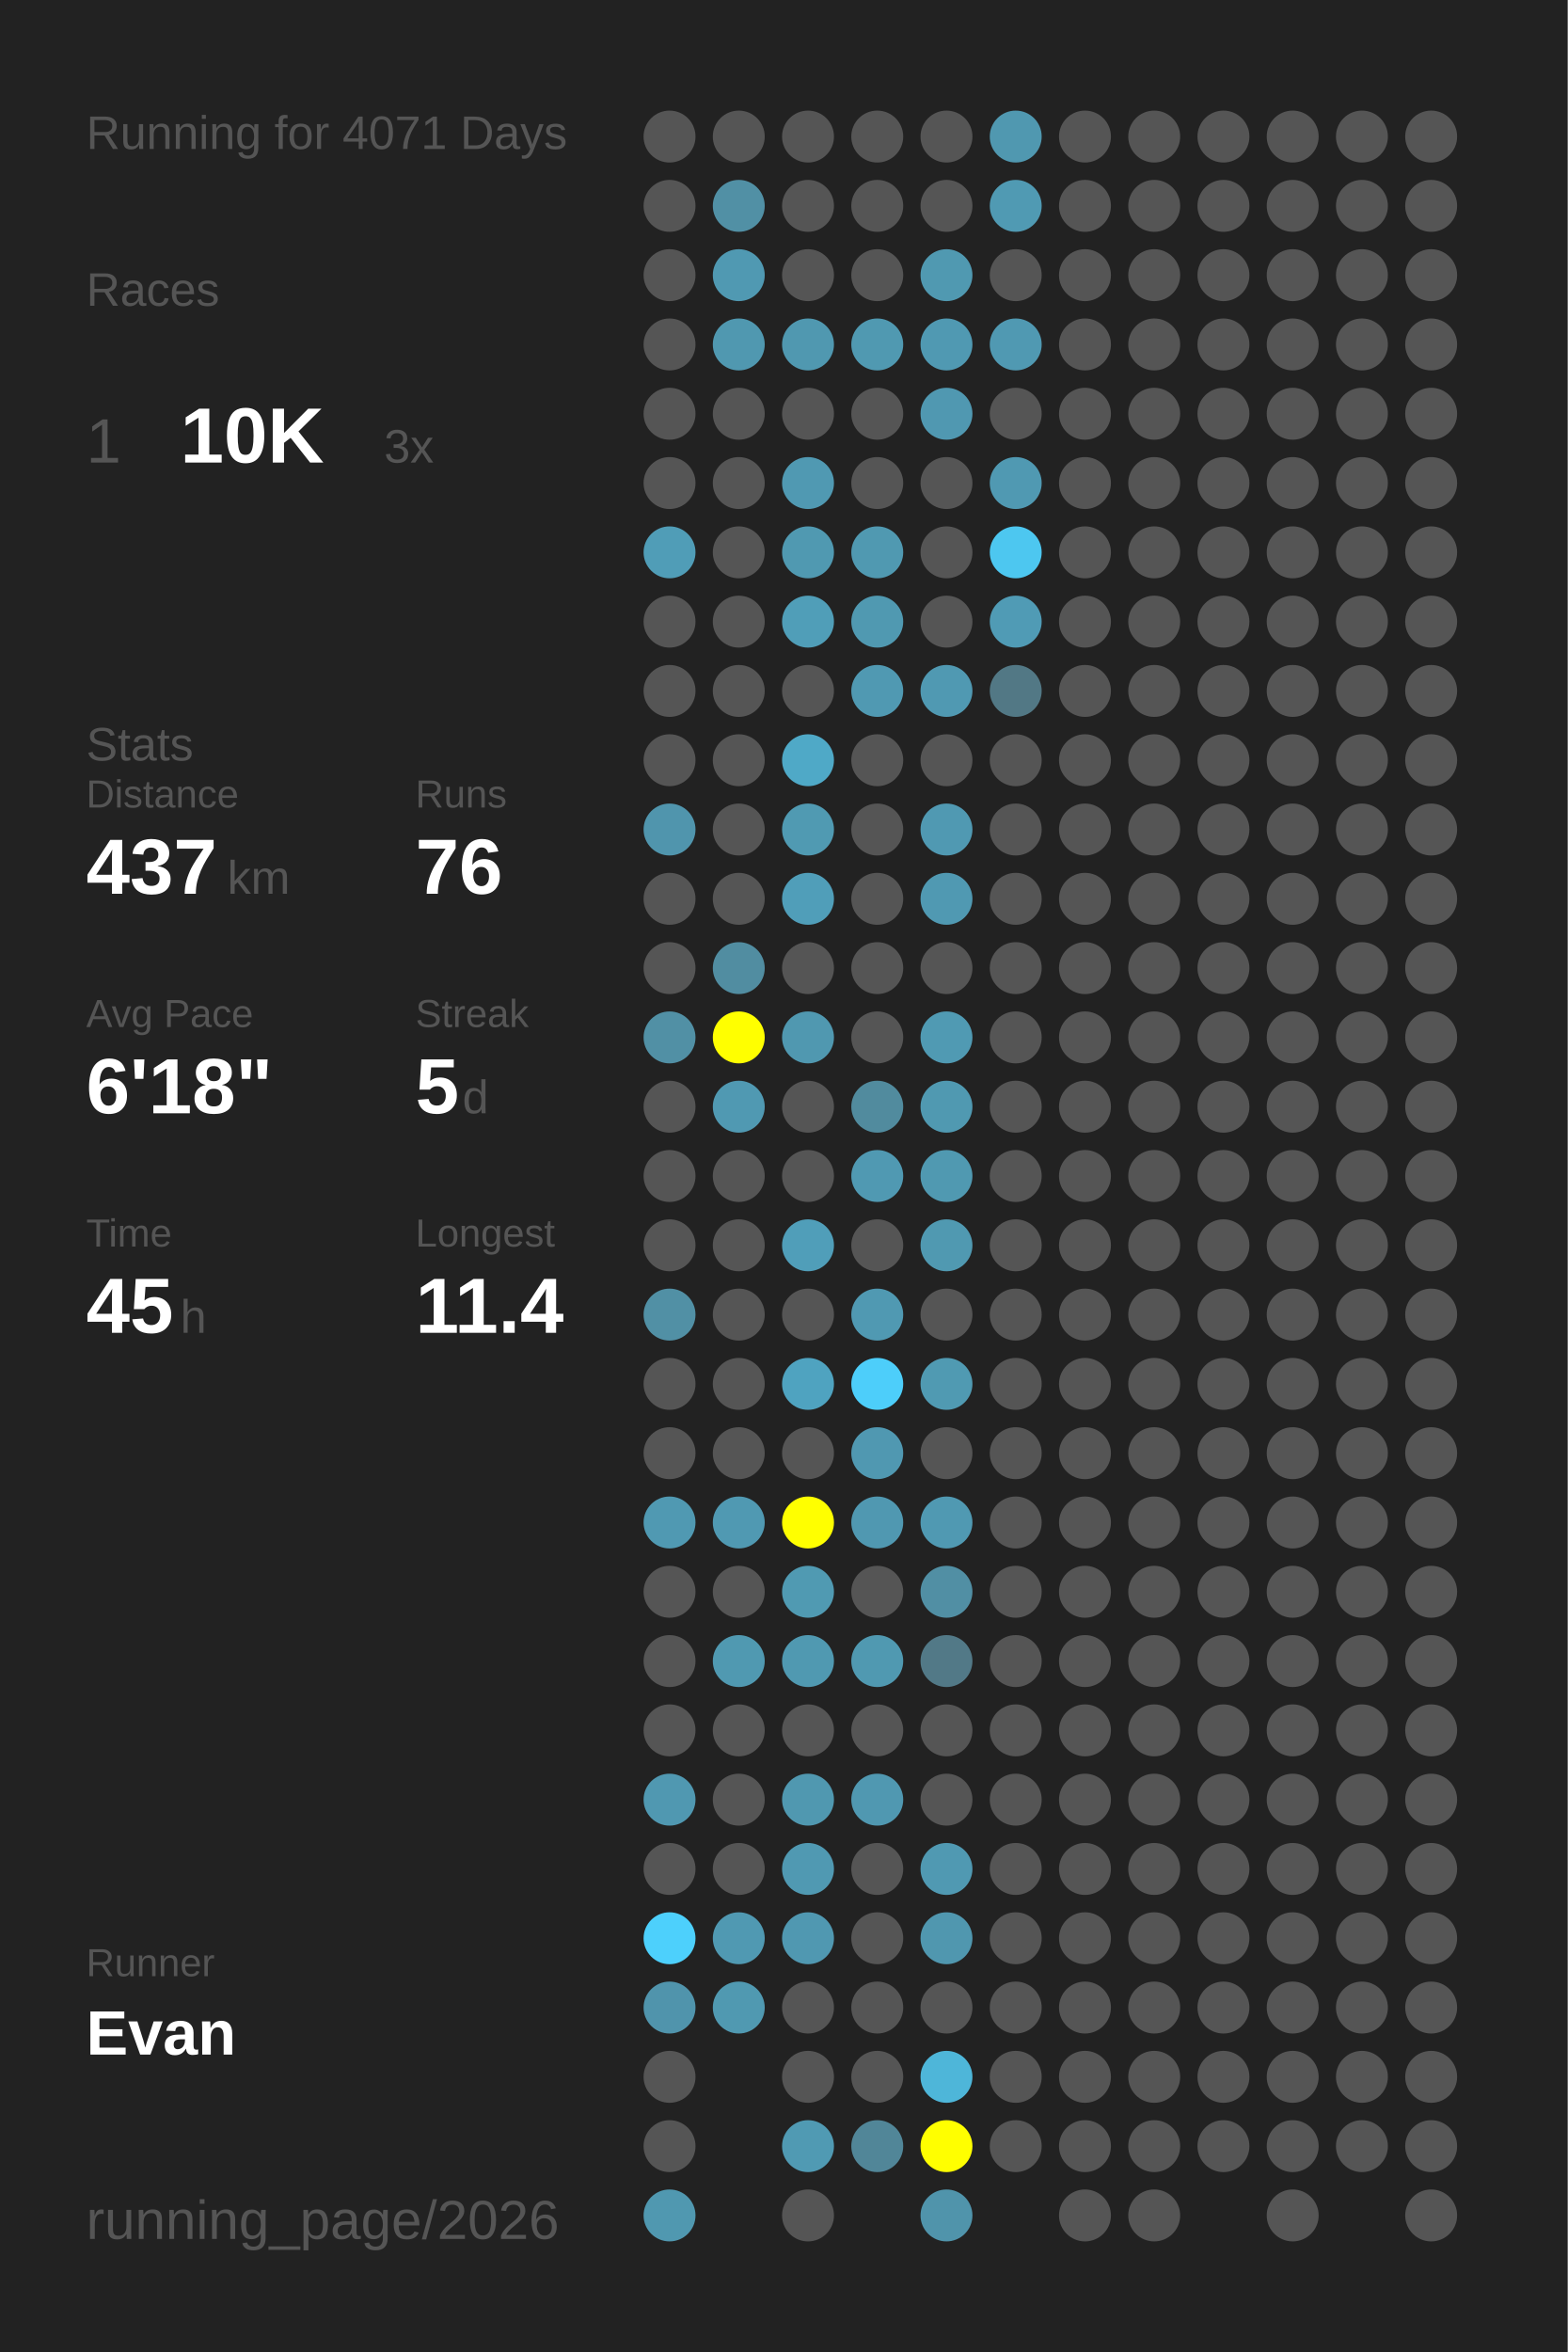
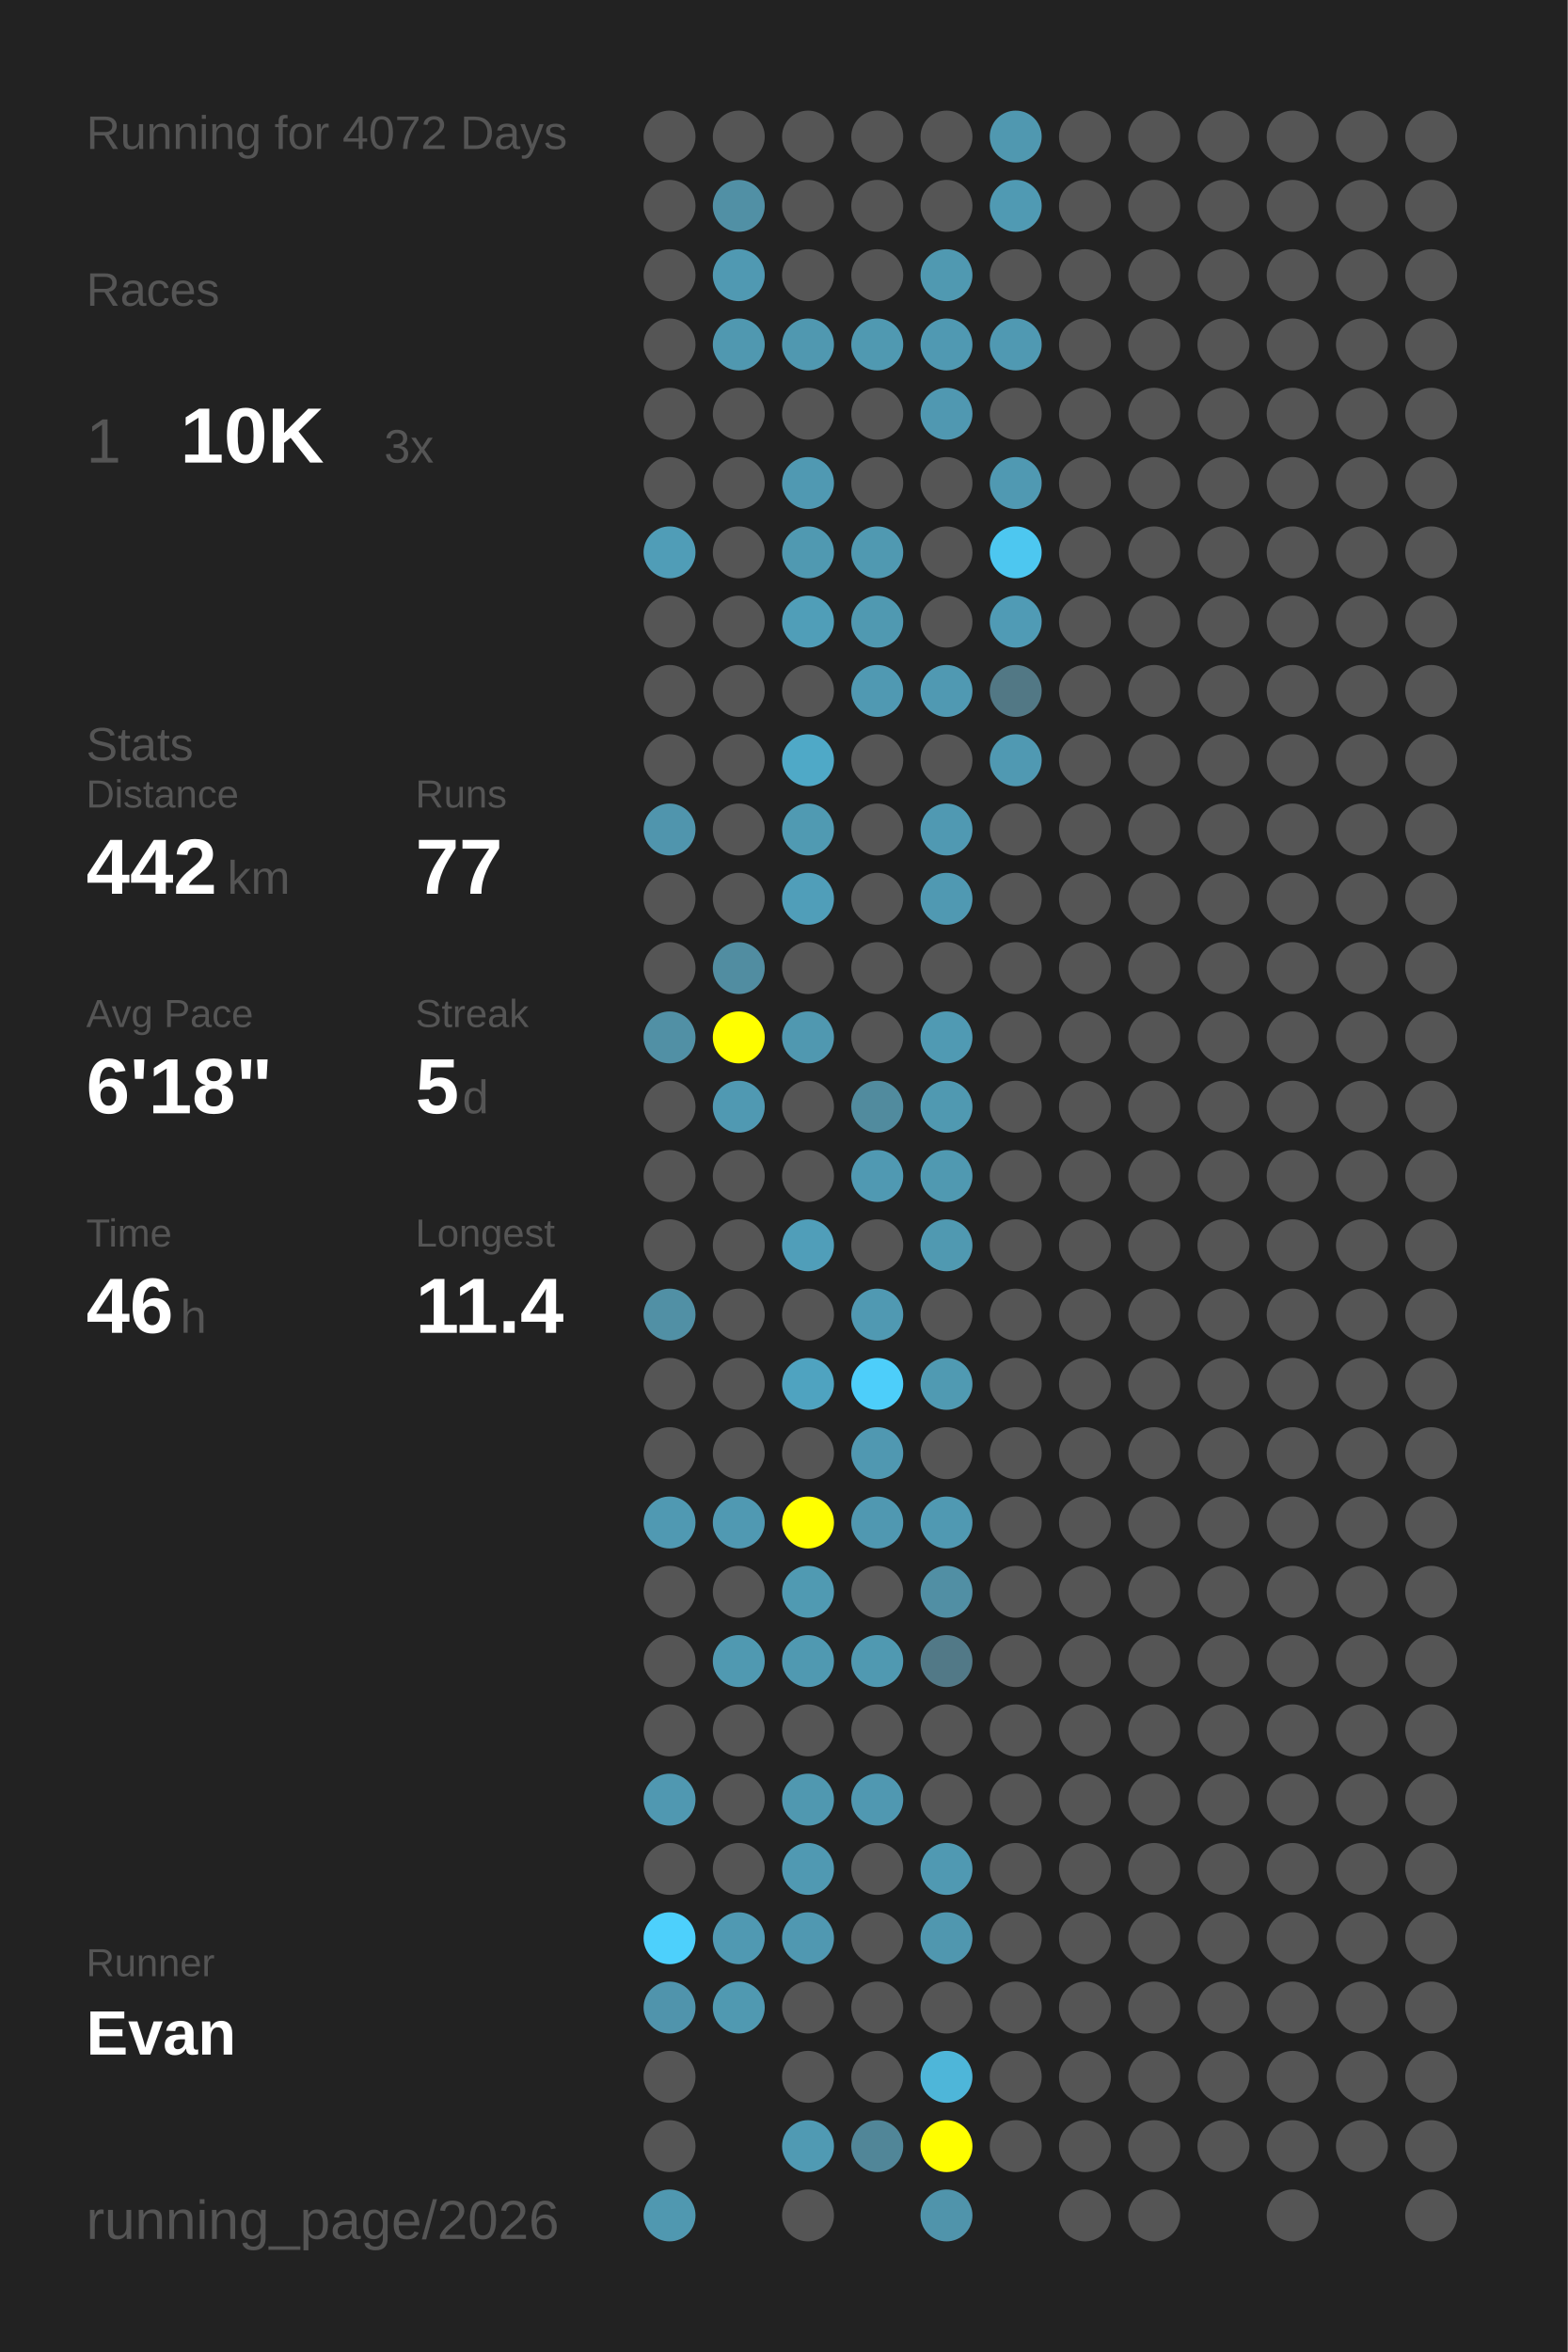
<svg xmlns="http://www.w3.org/2000/svg" baseProfile="full" height="300mm" version="1.1" viewBox="0,0,200,300" width="200mm">
  <defs />
  <rect fill="#222222" height="300" width="200" x="0" y="0" />
-   <text fill="#555555" style="font-size:6px; font-family:Arial;" x="11" y="19">Running for 4071 Days</text>
+   <text fill="#555555" style="font-size:6px; font-family:Arial;" x="11" y="19">Running for 4072 Days</text>
  <text fill="#555555" style="font-size:6px; font-family:Arial;" x="11" y="39">Races</text>
  <text fill="#555555" style="font-size:8px; font-family:Arial;" x="11" y="59">1</text>
  <text fill="#FFFFFF" style="font-size:10px; font-family:Arial; font-weight:bold;" x="23" y="59">10K</text>
  <text fill="#555555" style="font-size:6px; font-family:Arial;" x="49" y="59">3x</text>
  <text fill="#555555" style="font-size:6px; font-family:Arial;" x="11" y="97">Stats</text>
  <text fill="#555555" style="font-size:5px; font-family:Arial;" x="11" y="103">Distance</text>
-   <text fill="#FFFFFF" style="font-size:10px; font-family:Arial; font-weight:bold;" x="11" y="114">437</text>
+   <text fill="#FFFFFF" style="font-size:10px; font-family:Arial; font-weight:bold;" x="11" y="114">442</text>
  <text fill="#555555" style="font-size:6px; font-family:Arial;" x="29" y="114">km</text>
  <text fill="#555555" style="font-size:5px; font-family:Arial;" x="53" y="103">Runs</text>
-   <text fill="#FFFFFF" style="font-size:10px; font-family:Arial; font-weight:bold;" x="53" y="114">76</text>
+   <text fill="#FFFFFF" style="font-size:10px; font-family:Arial; font-weight:bold;" x="53" y="114">77</text>
  <text fill="#555555" style="font-size:5px; font-family:Arial;" x="11" y="131">Avg Pace</text>
  <text fill="#FFFFFF" style="font-size:10px; font-family:Arial; font-weight:bold;" x="11" y="142">6'18"</text>
  <text fill="#555555" style="font-size:5px; font-family:Arial;" x="53" y="131">Streak</text>
  <text fill="#FFFFFF" style="font-size:10px; font-family:Arial; font-weight:bold;" x="53" y="142">5</text>
  <text fill="#555555" style="font-size:6px; font-family:Arial;" x="59" y="142">d</text>
  <text fill="#555555" style="font-size:5px; font-family:Arial;" x="11" y="159">Time</text>
-   <text fill="#FFFFFF" style="font-size:10px; font-family:Arial; font-weight:bold;" x="11" y="170">45</text>
+   <text fill="#FFFFFF" style="font-size:10px; font-family:Arial; font-weight:bold;" x="11" y="170">46</text>
  <text fill="#555555" style="font-size:6px; font-family:Arial;" x="23" y="170">h</text>
  <text fill="#555555" style="font-size:5px; font-family:Arial;" x="53" y="159">Longest</text>
  <text fill="#FFFFFF" style="font-size:10px; font-family:Arial; font-weight:bold;" x="53" y="170">11.4</text>
  <text fill="#555555" style="font-size:5px; font-family:Arial;" x="11" y="252.065">Runner</text>
  <text fill="#FFFFFF" style="font-size:8px; font-family:Arial; font-weight:bold;" x="11" y="262.065">Evan</text>
  <text fill="#555555" style="font-size:7px; font-family:Arial;" x="11" y="285.581">running_page/2026</text>
  <circle cx="85.417" cy="17.419" fill="#555555" r="3.312" />
  <circle cx="85.417" cy="26.258" fill="#555555" r="3.312" />
  <circle cx="85.417" cy="35.097" fill="#555555" r="3.312" />
  <circle cx="85.417" cy="43.935" fill="#555555" r="3.312" />
  <circle cx="85.417" cy="52.774" fill="#555555" r="3.312" />
  <circle cx="85.417" cy="61.613" fill="#555555" r="3.312" />
  <circle cx="85.417" cy="70.452" fill="#509db7" r="3.312" />
  <circle cx="85.417" cy="79.29" fill="#555555" r="3.312" />
  <circle cx="85.417" cy="88.129" fill="#555555" r="3.312" />
  <circle cx="85.417" cy="96.968" fill="#555555" r="3.312" />
  <circle cx="85.417" cy="105.806" fill="#5095ad" r="3.312" />
  <circle cx="85.417" cy="114.645" fill="#555555" r="3.312" />
  <circle cx="85.417" cy="123.484" fill="#555555" r="3.312" />
  <circle cx="85.417" cy="132.323" fill="#5190a5" r="3.312" />
  <circle cx="85.417" cy="141.161" fill="#555555" r="3.312" />
  <circle cx="85.417" cy="150" fill="#555555" r="3.312" />
  <circle cx="85.417" cy="158.839" fill="#555555" r="3.312" />
  <circle cx="85.417" cy="167.677" fill="#5190a5" r="3.312" />
  <circle cx="85.417" cy="176.516" fill="#555555" r="3.312" />
  <circle cx="85.417" cy="185.355" fill="#555555" r="3.312" />
  <circle cx="85.417" cy="194.194" fill="#5099b2" r="3.312" />
  <circle cx="85.417" cy="203.032" fill="#555555" r="3.312" />
  <circle cx="85.417" cy="211.871" fill="#555555" r="3.312" />
  <circle cx="85.417" cy="220.71" fill="#555555" r="3.312" />
  <circle cx="85.417" cy="229.548" fill="#5098b1" r="3.312" />
  <circle cx="85.417" cy="238.387" fill="#555555" r="3.312" />
  <circle cx="85.417" cy="247.226" fill="#4dd0fc" r="3.312" />
  <circle cx="85.417" cy="256.065" fill="#5094ac" r="3.312" />
  <circle cx="85.417" cy="264.903" fill="#555555" r="3.312" />
  <circle cx="85.417" cy="273.742" fill="#555555" r="3.312" />
  <circle cx="85.417" cy="282.581" fill="#5098b0" r="3.312" />
  <circle cx="94.25" cy="17.419" fill="#555555" r="3.312" />
  <circle cx="94.25" cy="26.258" fill="#5190a5" r="3.312" />
  <circle cx="94.25" cy="35.097" fill="#5099b2" r="3.312" />
  <circle cx="94.25" cy="43.935" fill="#5098b0" r="3.312" />
  <circle cx="94.25" cy="52.774" fill="#555555" r="3.312" />
  <circle cx="94.25" cy="61.613" fill="#555555" r="3.312" />
  <circle cx="94.25" cy="70.452" fill="#555555" r="3.312" />
  <circle cx="94.25" cy="79.29" fill="#555555" r="3.312" />
  <circle cx="94.25" cy="88.129" fill="#555555" r="3.312" />
  <circle cx="94.25" cy="96.968" fill="#555555" r="3.312" />
  <circle cx="94.25" cy="105.806" fill="#555555" r="3.312" />
  <circle cx="94.25" cy="114.645" fill="#555555" r="3.312" />
  <circle cx="94.25" cy="123.484" fill="#518da1" r="3.312" />
  <circle cx="94.25" cy="132.323" fill="#FFFF00" r="3.312" />
  <circle cx="94.25" cy="141.161" fill="#5099b2" r="3.312" />
  <circle cx="94.25" cy="150" fill="#555555" r="3.312" />
  <circle cx="94.25" cy="158.839" fill="#555555" r="3.312" />
  <circle cx="94.25" cy="167.677" fill="#555555" r="3.312" />
  <circle cx="94.25" cy="176.516" fill="#555555" r="3.312" />
  <circle cx="94.25" cy="185.355" fill="#555555" r="3.312" />
  <circle cx="94.25" cy="194.194" fill="#5099b2" r="3.312" />
  <circle cx="94.25" cy="203.032" fill="#555555" r="3.312" />
  <circle cx="94.25" cy="211.871" fill="#5099b1" r="3.312" />
  <circle cx="94.25" cy="220.71" fill="#555555" r="3.312" />
  <circle cx="94.25" cy="229.548" fill="#555555" r="3.312" />
  <circle cx="94.25" cy="238.387" fill="#555555" r="3.312" />
  <circle cx="94.25" cy="247.226" fill="#5099b2" r="3.312" />
  <circle cx="94.25" cy="256.065" fill="#5099b1" r="3.312" />
  <circle cx="103.083" cy="17.419" fill="#555555" r="3.312" />
  <circle cx="103.083" cy="26.258" fill="#555555" r="3.312" />
  <circle cx="103.083" cy="35.097" fill="#555555" r="3.312" />
  <circle cx="103.083" cy="43.935" fill="#5098b0" r="3.312" />
  <circle cx="103.083" cy="52.774" fill="#555555" r="3.312" />
  <circle cx="103.083" cy="61.613" fill="#5099b2" r="3.312" />
  <circle cx="103.083" cy="70.452" fill="#5099b1" r="3.312" />
  <circle cx="103.083" cy="79.29" fill="#509eb8" r="3.312" />
  <circle cx="103.083" cy="88.129" fill="#555555" r="3.312" />
  <circle cx="103.083" cy="96.968" fill="#4fa9c7" r="3.312" />
  <circle cx="103.083" cy="105.806" fill="#509ab2" r="3.312" />
  <circle cx="103.083" cy="114.645" fill="#509eb9" r="3.312" />
  <circle cx="103.083" cy="123.484" fill="#555555" r="3.312" />
  <circle cx="103.083" cy="132.323" fill="#5098b0" r="3.312" />
  <circle cx="103.083" cy="141.161" fill="#555555" r="3.312" />
  <circle cx="103.083" cy="150" fill="#555555" r="3.312" />
  <circle cx="103.083" cy="158.839" fill="#509eb9" r="3.312" />
  <circle cx="103.083" cy="167.677" fill="#555555" r="3.312" />
  <circle cx="103.083" cy="176.516" fill="#4fa3c0" r="3.312" />
  <circle cx="103.083" cy="185.355" fill="#555555" r="3.312" />
  <circle cx="103.083" cy="194.194" fill="#FFFF00" r="3.312" />
  <circle cx="103.083" cy="203.032" fill="#509ab2" r="3.312" />
  <circle cx="103.083" cy="211.871" fill="#5099b1" r="3.312" />
  <circle cx="103.083" cy="220.71" fill="#555555" r="3.312" />
  <circle cx="103.083" cy="229.548" fill="#5098b0" r="3.312" />
  <circle cx="103.083" cy="238.387" fill="#5099b2" r="3.312" />
  <circle cx="103.083" cy="247.226" fill="#5098b1" r="3.312" />
  <circle cx="103.083" cy="256.065" fill="#555555" r="3.312" />
  <circle cx="103.083" cy="264.903" fill="#555555" r="3.312" />
  <circle cx="103.083" cy="273.742" fill="#509ab3" r="3.312" />
  <circle cx="103.083" cy="282.581" fill="#555555" r="3.312" />
  <circle cx="111.917" cy="17.419" fill="#555555" r="3.312" />
  <circle cx="111.917" cy="26.258" fill="#555555" r="3.312" />
  <circle cx="111.917" cy="35.097" fill="#555555" r="3.312" />
  <circle cx="111.917" cy="43.935" fill="#5099b1" r="3.312" />
  <circle cx="111.917" cy="52.774" fill="#555555" r="3.312" />
  <circle cx="111.917" cy="61.613" fill="#555555" r="3.312" />
  <circle cx="111.917" cy="70.452" fill="#5099b1" r="3.312" />
  <circle cx="111.917" cy="79.29" fill="#5099b1" r="3.312" />
  <circle cx="111.917" cy="88.129" fill="#5099b2" r="3.312" />
  <circle cx="111.917" cy="96.968" fill="#555555" r="3.312" />
  <circle cx="111.917" cy="105.806" fill="#555555" r="3.312" />
  <circle cx="111.917" cy="114.645" fill="#555555" r="3.312" />
  <circle cx="111.917" cy="123.484" fill="#555555" r="3.312" />
  <circle cx="111.917" cy="132.323" fill="#555555" r="3.312" />
  <circle cx="111.917" cy="141.161" fill="#518b9e" r="3.312" />
  <circle cx="111.917" cy="150" fill="#5099b2" r="3.312" />
  <circle cx="111.917" cy="158.839" fill="#555555" r="3.312" />
  <circle cx="111.917" cy="167.677" fill="#5099b2" r="3.312" />
  <circle cx="111.917" cy="176.516" fill="#4dcefa" r="3.312" />
  <circle cx="111.917" cy="185.355" fill="#5098b1" r="3.312" />
  <circle cx="111.917" cy="194.194" fill="#5098b1" r="3.312" />
  <circle cx="111.917" cy="203.032" fill="#555555" r="3.312" />
  <circle cx="111.917" cy="211.871" fill="#5099b1" r="3.312" />
  <circle cx="111.917" cy="220.71" fill="#555555" r="3.312" />
  <circle cx="111.917" cy="229.548" fill="#5098b1" r="3.312" />
  <circle cx="111.917" cy="238.387" fill="#555555" r="3.312" />
  <circle cx="111.917" cy="247.226" fill="#555555" r="3.312" />
  <circle cx="111.917" cy="256.065" fill="#555555" r="3.312" />
  <circle cx="111.917" cy="264.903" fill="#555555" r="3.312" />
  <circle cx="111.917" cy="273.742" fill="#518698" r="3.312" />
  <circle cx="120.75" cy="17.419" fill="#555555" r="3.312" />
  <circle cx="120.75" cy="26.258" fill="#555555" r="3.312" />
  <circle cx="120.75" cy="35.097" fill="#5099b1" r="3.312" />
  <circle cx="120.75" cy="43.935" fill="#5099b2" r="3.312" />
  <circle cx="120.75" cy="52.774" fill="#5098b1" r="3.312" />
  <circle cx="120.75" cy="61.613" fill="#555555" r="3.312" />
  <circle cx="120.75" cy="70.452" fill="#555555" r="3.312" />
  <circle cx="120.75" cy="79.29" fill="#555555" r="3.312" />
  <circle cx="120.75" cy="88.129" fill="#5099b2" r="3.312" />
  <circle cx="120.75" cy="96.968" fill="#555555" r="3.312" />
  <circle cx="120.75" cy="105.806" fill="#5099b2" r="3.312" />
  <circle cx="120.75" cy="114.645" fill="#5099b2" r="3.312" />
  <circle cx="120.75" cy="123.484" fill="#555555" r="3.312" />
  <circle cx="120.75" cy="132.323" fill="#509ab3" r="3.312" />
  <circle cx="120.75" cy="141.161" fill="#5099b1" r="3.312" />
  <circle cx="120.75" cy="150" fill="#5099b1" r="3.312" />
  <circle cx="120.75" cy="158.839" fill="#5099b1" r="3.312" />
  <circle cx="120.75" cy="167.677" fill="#555555" r="3.312" />
  <circle cx="120.75" cy="176.516" fill="#509ab2" r="3.312" />
  <circle cx="120.75" cy="185.355" fill="#555555" r="3.312" />
  <circle cx="120.75" cy="194.194" fill="#5099b2" r="3.312" />
  <circle cx="120.75" cy="203.032" fill="#518fa4" r="3.312" />
  <circle cx="120.75" cy="211.871" fill="#527987" r="3.312" />
  <circle cx="120.75" cy="220.71" fill="#555555" r="3.312" />
  <circle cx="120.75" cy="229.548" fill="#555555" r="3.312" />
  <circle cx="120.75" cy="238.387" fill="#5099b2" r="3.312" />
  <circle cx="120.75" cy="247.226" fill="#5097af" r="3.312" />
  <circle cx="120.75" cy="256.065" fill="#555555" r="3.312" />
  <circle cx="120.75" cy="264.903" fill="#4eb6d9" r="3.312" />
  <circle cx="120.75" cy="273.742" fill="#FFFF00" r="3.312" />
  <circle cx="120.75" cy="282.581" fill="#5094ab" r="3.312" />
  <circle cx="129.583" cy="17.419" fill="#5098b0" r="3.312" />
  <circle cx="129.583" cy="26.258" fill="#509ab3" r="3.312" />
  <circle cx="129.583" cy="35.097" fill="#555555" r="3.312" />
  <circle cx="129.583" cy="43.935" fill="#5099b2" r="3.312" />
  <circle cx="129.583" cy="52.774" fill="#555555" r="3.312" />
  <circle cx="129.583" cy="61.613" fill="#5099b2" r="3.312" />
  <circle cx="129.583" cy="70.452" fill="#4dc7f0" r="3.312" />
  <circle cx="129.583" cy="79.29" fill="#509bb5" r="3.312" />
  <circle cx="129.583" cy="88.129" fill="#527885" r="3.312" />
-   <circle cx="129.583" cy="96.968" fill="#555555" r="3.312" />
+   <circle cx="129.583" cy="96.968" fill="#5099b2" r="3.312" />
  <circle cx="129.583" cy="105.806" fill="#555555" r="3.312" />
  <circle cx="129.583" cy="114.645" fill="#555555" r="3.312" />
  <circle cx="129.583" cy="123.484" fill="#555555" r="3.312" />
  <circle cx="129.583" cy="132.323" fill="#555555" r="3.312" />
  <circle cx="129.583" cy="141.161" fill="#555555" r="3.312" />
  <circle cx="129.583" cy="150" fill="#555555" r="3.312" />
  <circle cx="129.583" cy="158.839" fill="#555555" r="3.312" />
  <circle cx="129.583" cy="167.677" fill="#555555" r="3.312" />
  <circle cx="129.583" cy="176.516" fill="#555555" r="3.312" />
  <circle cx="129.583" cy="185.355" fill="#555555" r="3.312" />
  <circle cx="129.583" cy="194.194" fill="#555555" r="3.312" />
  <circle cx="129.583" cy="203.032" fill="#555555" r="3.312" />
  <circle cx="129.583" cy="211.871" fill="#555555" r="3.312" />
  <circle cx="129.583" cy="220.71" fill="#555555" r="3.312" />
  <circle cx="129.583" cy="229.548" fill="#555555" r="3.312" />
  <circle cx="129.583" cy="238.387" fill="#555555" r="3.312" />
  <circle cx="129.583" cy="247.226" fill="#555555" r="3.312" />
  <circle cx="129.583" cy="256.065" fill="#555555" r="3.312" />
  <circle cx="129.583" cy="264.903" fill="#555555" r="3.312" />
  <circle cx="129.583" cy="273.742" fill="#555555" r="3.312" />
  <circle cx="138.417" cy="17.419" fill="#555555" r="3.312" />
  <circle cx="138.417" cy="26.258" fill="#555555" r="3.312" />
  <circle cx="138.417" cy="35.097" fill="#555555" r="3.312" />
  <circle cx="138.417" cy="43.935" fill="#555555" r="3.312" />
  <circle cx="138.417" cy="52.774" fill="#555555" r="3.312" />
  <circle cx="138.417" cy="61.613" fill="#555555" r="3.312" />
  <circle cx="138.417" cy="70.452" fill="#555555" r="3.312" />
  <circle cx="138.417" cy="79.29" fill="#555555" r="3.312" />
  <circle cx="138.417" cy="88.129" fill="#555555" r="3.312" />
  <circle cx="138.417" cy="96.968" fill="#555555" r="3.312" />
  <circle cx="138.417" cy="105.806" fill="#555555" r="3.312" />
  <circle cx="138.417" cy="114.645" fill="#555555" r="3.312" />
  <circle cx="138.417" cy="123.484" fill="#555555" r="3.312" />
  <circle cx="138.417" cy="132.323" fill="#555555" r="3.312" />
  <circle cx="138.417" cy="141.161" fill="#555555" r="3.312" />
  <circle cx="138.417" cy="150" fill="#555555" r="3.312" />
  <circle cx="138.417" cy="158.839" fill="#555555" r="3.312" />
  <circle cx="138.417" cy="167.677" fill="#555555" r="3.312" />
  <circle cx="138.417" cy="176.516" fill="#555555" r="3.312" />
  <circle cx="138.417" cy="185.355" fill="#555555" r="3.312" />
  <circle cx="138.417" cy="194.194" fill="#555555" r="3.312" />
  <circle cx="138.417" cy="203.032" fill="#555555" r="3.312" />
  <circle cx="138.417" cy="211.871" fill="#555555" r="3.312" />
  <circle cx="138.417" cy="220.71" fill="#555555" r="3.312" />
  <circle cx="138.417" cy="229.548" fill="#555555" r="3.312" />
  <circle cx="138.417" cy="238.387" fill="#555555" r="3.312" />
  <circle cx="138.417" cy="247.226" fill="#555555" r="3.312" />
  <circle cx="138.417" cy="256.065" fill="#555555" r="3.312" />
  <circle cx="138.417" cy="264.903" fill="#555555" r="3.312" />
  <circle cx="138.417" cy="273.742" fill="#555555" r="3.312" />
  <circle cx="138.417" cy="282.581" fill="#555555" r="3.312" />
  <circle cx="147.25" cy="17.419" fill="#555555" r="3.312" />
  <circle cx="147.25" cy="26.258" fill="#555555" r="3.312" />
  <circle cx="147.25" cy="35.097" fill="#555555" r="3.312" />
  <circle cx="147.25" cy="43.935" fill="#555555" r="3.312" />
  <circle cx="147.25" cy="52.774" fill="#555555" r="3.312" />
  <circle cx="147.25" cy="61.613" fill="#555555" r="3.312" />
  <circle cx="147.25" cy="70.452" fill="#555555" r="3.312" />
  <circle cx="147.25" cy="79.29" fill="#555555" r="3.312" />
  <circle cx="147.25" cy="88.129" fill="#555555" r="3.312" />
  <circle cx="147.25" cy="96.968" fill="#555555" r="3.312" />
  <circle cx="147.25" cy="105.806" fill="#555555" r="3.312" />
  <circle cx="147.25" cy="114.645" fill="#555555" r="3.312" />
  <circle cx="147.25" cy="123.484" fill="#555555" r="3.312" />
  <circle cx="147.25" cy="132.323" fill="#555555" r="3.312" />
  <circle cx="147.25" cy="141.161" fill="#555555" r="3.312" />
  <circle cx="147.25" cy="150" fill="#555555" r="3.312" />
  <circle cx="147.25" cy="158.839" fill="#555555" r="3.312" />
  <circle cx="147.25" cy="167.677" fill="#555555" r="3.312" />
  <circle cx="147.25" cy="176.516" fill="#555555" r="3.312" />
  <circle cx="147.25" cy="185.355" fill="#555555" r="3.312" />
  <circle cx="147.25" cy="194.194" fill="#555555" r="3.312" />
  <circle cx="147.25" cy="203.032" fill="#555555" r="3.312" />
  <circle cx="147.25" cy="211.871" fill="#555555" r="3.312" />
  <circle cx="147.25" cy="220.71" fill="#555555" r="3.312" />
  <circle cx="147.25" cy="229.548" fill="#555555" r="3.312" />
  <circle cx="147.25" cy="238.387" fill="#555555" r="3.312" />
  <circle cx="147.25" cy="247.226" fill="#555555" r="3.312" />
  <circle cx="147.25" cy="256.065" fill="#555555" r="3.312" />
  <circle cx="147.25" cy="264.903" fill="#555555" r="3.312" />
  <circle cx="147.25" cy="273.742" fill="#555555" r="3.312" />
  <circle cx="147.25" cy="282.581" fill="#555555" r="3.312" />
  <circle cx="156.083" cy="17.419" fill="#555555" r="3.312" />
  <circle cx="156.083" cy="26.258" fill="#555555" r="3.312" />
  <circle cx="156.083" cy="35.097" fill="#555555" r="3.312" />
  <circle cx="156.083" cy="43.935" fill="#555555" r="3.312" />
  <circle cx="156.083" cy="52.774" fill="#555555" r="3.312" />
  <circle cx="156.083" cy="61.613" fill="#555555" r="3.312" />
  <circle cx="156.083" cy="70.452" fill="#555555" r="3.312" />
  <circle cx="156.083" cy="79.29" fill="#555555" r="3.312" />
  <circle cx="156.083" cy="88.129" fill="#555555" r="3.312" />
  <circle cx="156.083" cy="96.968" fill="#555555" r="3.312" />
  <circle cx="156.083" cy="105.806" fill="#555555" r="3.312" />
  <circle cx="156.083" cy="114.645" fill="#555555" r="3.312" />
  <circle cx="156.083" cy="123.484" fill="#555555" r="3.312" />
  <circle cx="156.083" cy="132.323" fill="#555555" r="3.312" />
  <circle cx="156.083" cy="141.161" fill="#555555" r="3.312" />
  <circle cx="156.083" cy="150" fill="#555555" r="3.312" />
  <circle cx="156.083" cy="158.839" fill="#555555" r="3.312" />
  <circle cx="156.083" cy="167.677" fill="#555555" r="3.312" />
  <circle cx="156.083" cy="176.516" fill="#555555" r="3.312" />
  <circle cx="156.083" cy="185.355" fill="#555555" r="3.312" />
  <circle cx="156.083" cy="194.194" fill="#555555" r="3.312" />
  <circle cx="156.083" cy="203.032" fill="#555555" r="3.312" />
  <circle cx="156.083" cy="211.871" fill="#555555" r="3.312" />
  <circle cx="156.083" cy="220.71" fill="#555555" r="3.312" />
  <circle cx="156.083" cy="229.548" fill="#555555" r="3.312" />
  <circle cx="156.083" cy="238.387" fill="#555555" r="3.312" />
  <circle cx="156.083" cy="247.226" fill="#555555" r="3.312" />
  <circle cx="156.083" cy="256.065" fill="#555555" r="3.312" />
  <circle cx="156.083" cy="264.903" fill="#555555" r="3.312" />
  <circle cx="156.083" cy="273.742" fill="#555555" r="3.312" />
  <circle cx="164.917" cy="17.419" fill="#555555" r="3.312" />
  <circle cx="164.917" cy="26.258" fill="#555555" r="3.312" />
  <circle cx="164.917" cy="35.097" fill="#555555" r="3.312" />
  <circle cx="164.917" cy="43.935" fill="#555555" r="3.312" />
  <circle cx="164.917" cy="52.774" fill="#555555" r="3.312" />
  <circle cx="164.917" cy="61.613" fill="#555555" r="3.312" />
  <circle cx="164.917" cy="70.452" fill="#555555" r="3.312" />
  <circle cx="164.917" cy="79.29" fill="#555555" r="3.312" />
  <circle cx="164.917" cy="88.129" fill="#555555" r="3.312" />
  <circle cx="164.917" cy="96.968" fill="#555555" r="3.312" />
  <circle cx="164.917" cy="105.806" fill="#555555" r="3.312" />
  <circle cx="164.917" cy="114.645" fill="#555555" r="3.312" />
  <circle cx="164.917" cy="123.484" fill="#555555" r="3.312" />
  <circle cx="164.917" cy="132.323" fill="#555555" r="3.312" />
  <circle cx="164.917" cy="141.161" fill="#555555" r="3.312" />
  <circle cx="164.917" cy="150" fill="#555555" r="3.312" />
  <circle cx="164.917" cy="158.839" fill="#555555" r="3.312" />
  <circle cx="164.917" cy="167.677" fill="#555555" r="3.312" />
  <circle cx="164.917" cy="176.516" fill="#555555" r="3.312" />
  <circle cx="164.917" cy="185.355" fill="#555555" r="3.312" />
  <circle cx="164.917" cy="194.194" fill="#555555" r="3.312" />
  <circle cx="164.917" cy="203.032" fill="#555555" r="3.312" />
  <circle cx="164.917" cy="211.871" fill="#555555" r="3.312" />
  <circle cx="164.917" cy="220.71" fill="#555555" r="3.312" />
  <circle cx="164.917" cy="229.548" fill="#555555" r="3.312" />
  <circle cx="164.917" cy="238.387" fill="#555555" r="3.312" />
  <circle cx="164.917" cy="247.226" fill="#555555" r="3.312" />
  <circle cx="164.917" cy="256.065" fill="#555555" r="3.312" />
  <circle cx="164.917" cy="264.903" fill="#555555" r="3.312" />
  <circle cx="164.917" cy="273.742" fill="#555555" r="3.312" />
  <circle cx="164.917" cy="282.581" fill="#555555" r="3.312" />
  <circle cx="173.75" cy="17.419" fill="#555555" r="3.312" />
  <circle cx="173.75" cy="26.258" fill="#555555" r="3.312" />
  <circle cx="173.75" cy="35.097" fill="#555555" r="3.312" />
  <circle cx="173.75" cy="43.935" fill="#555555" r="3.312" />
  <circle cx="173.75" cy="52.774" fill="#555555" r="3.312" />
  <circle cx="173.75" cy="61.613" fill="#555555" r="3.312" />
  <circle cx="173.75" cy="70.452" fill="#555555" r="3.312" />
  <circle cx="173.75" cy="79.29" fill="#555555" r="3.312" />
  <circle cx="173.75" cy="88.129" fill="#555555" r="3.312" />
  <circle cx="173.75" cy="96.968" fill="#555555" r="3.312" />
  <circle cx="173.75" cy="105.806" fill="#555555" r="3.312" />
  <circle cx="173.75" cy="114.645" fill="#555555" r="3.312" />
  <circle cx="173.75" cy="123.484" fill="#555555" r="3.312" />
  <circle cx="173.75" cy="132.323" fill="#555555" r="3.312" />
  <circle cx="173.75" cy="141.161" fill="#555555" r="3.312" />
  <circle cx="173.75" cy="150" fill="#555555" r="3.312" />
  <circle cx="173.75" cy="158.839" fill="#555555" r="3.312" />
  <circle cx="173.75" cy="167.677" fill="#555555" r="3.312" />
  <circle cx="173.75" cy="176.516" fill="#555555" r="3.312" />
  <circle cx="173.75" cy="185.355" fill="#555555" r="3.312" />
  <circle cx="173.75" cy="194.194" fill="#555555" r="3.312" />
  <circle cx="173.75" cy="203.032" fill="#555555" r="3.312" />
  <circle cx="173.75" cy="211.871" fill="#555555" r="3.312" />
  <circle cx="173.75" cy="220.71" fill="#555555" r="3.312" />
  <circle cx="173.75" cy="229.548" fill="#555555" r="3.312" />
  <circle cx="173.75" cy="238.387" fill="#555555" r="3.312" />
  <circle cx="173.75" cy="247.226" fill="#555555" r="3.312" />
  <circle cx="173.75" cy="256.065" fill="#555555" r="3.312" />
  <circle cx="173.75" cy="264.903" fill="#555555" r="3.312" />
  <circle cx="173.75" cy="273.742" fill="#555555" r="3.312" />
  <circle cx="182.583" cy="17.419" fill="#555555" r="3.312" />
  <circle cx="182.583" cy="26.258" fill="#555555" r="3.312" />
  <circle cx="182.583" cy="35.097" fill="#555555" r="3.312" />
  <circle cx="182.583" cy="43.935" fill="#555555" r="3.312" />
  <circle cx="182.583" cy="52.774" fill="#555555" r="3.312" />
  <circle cx="182.583" cy="61.613" fill="#555555" r="3.312" />
  <circle cx="182.583" cy="70.452" fill="#555555" r="3.312" />
  <circle cx="182.583" cy="79.29" fill="#555555" r="3.312" />
  <circle cx="182.583" cy="88.129" fill="#555555" r="3.312" />
  <circle cx="182.583" cy="96.968" fill="#555555" r="3.312" />
  <circle cx="182.583" cy="105.806" fill="#555555" r="3.312" />
  <circle cx="182.583" cy="114.645" fill="#555555" r="3.312" />
  <circle cx="182.583" cy="123.484" fill="#555555" r="3.312" />
  <circle cx="182.583" cy="132.323" fill="#555555" r="3.312" />
  <circle cx="182.583" cy="141.161" fill="#555555" r="3.312" />
  <circle cx="182.583" cy="150" fill="#555555" r="3.312" />
  <circle cx="182.583" cy="158.839" fill="#555555" r="3.312" />
  <circle cx="182.583" cy="167.677" fill="#555555" r="3.312" />
  <circle cx="182.583" cy="176.516" fill="#555555" r="3.312" />
  <circle cx="182.583" cy="185.355" fill="#555555" r="3.312" />
  <circle cx="182.583" cy="194.194" fill="#555555" r="3.312" />
  <circle cx="182.583" cy="203.032" fill="#555555" r="3.312" />
  <circle cx="182.583" cy="211.871" fill="#555555" r="3.312" />
  <circle cx="182.583" cy="220.71" fill="#555555" r="3.312" />
  <circle cx="182.583" cy="229.548" fill="#555555" r="3.312" />
  <circle cx="182.583" cy="238.387" fill="#555555" r="3.312" />
  <circle cx="182.583" cy="247.226" fill="#555555" r="3.312" />
  <circle cx="182.583" cy="256.065" fill="#555555" r="3.312" />
  <circle cx="182.583" cy="264.903" fill="#555555" r="3.312" />
  <circle cx="182.583" cy="273.742" fill="#555555" r="3.312" />
  <circle cx="182.583" cy="282.581" fill="#555555" r="3.312" />
</svg>
